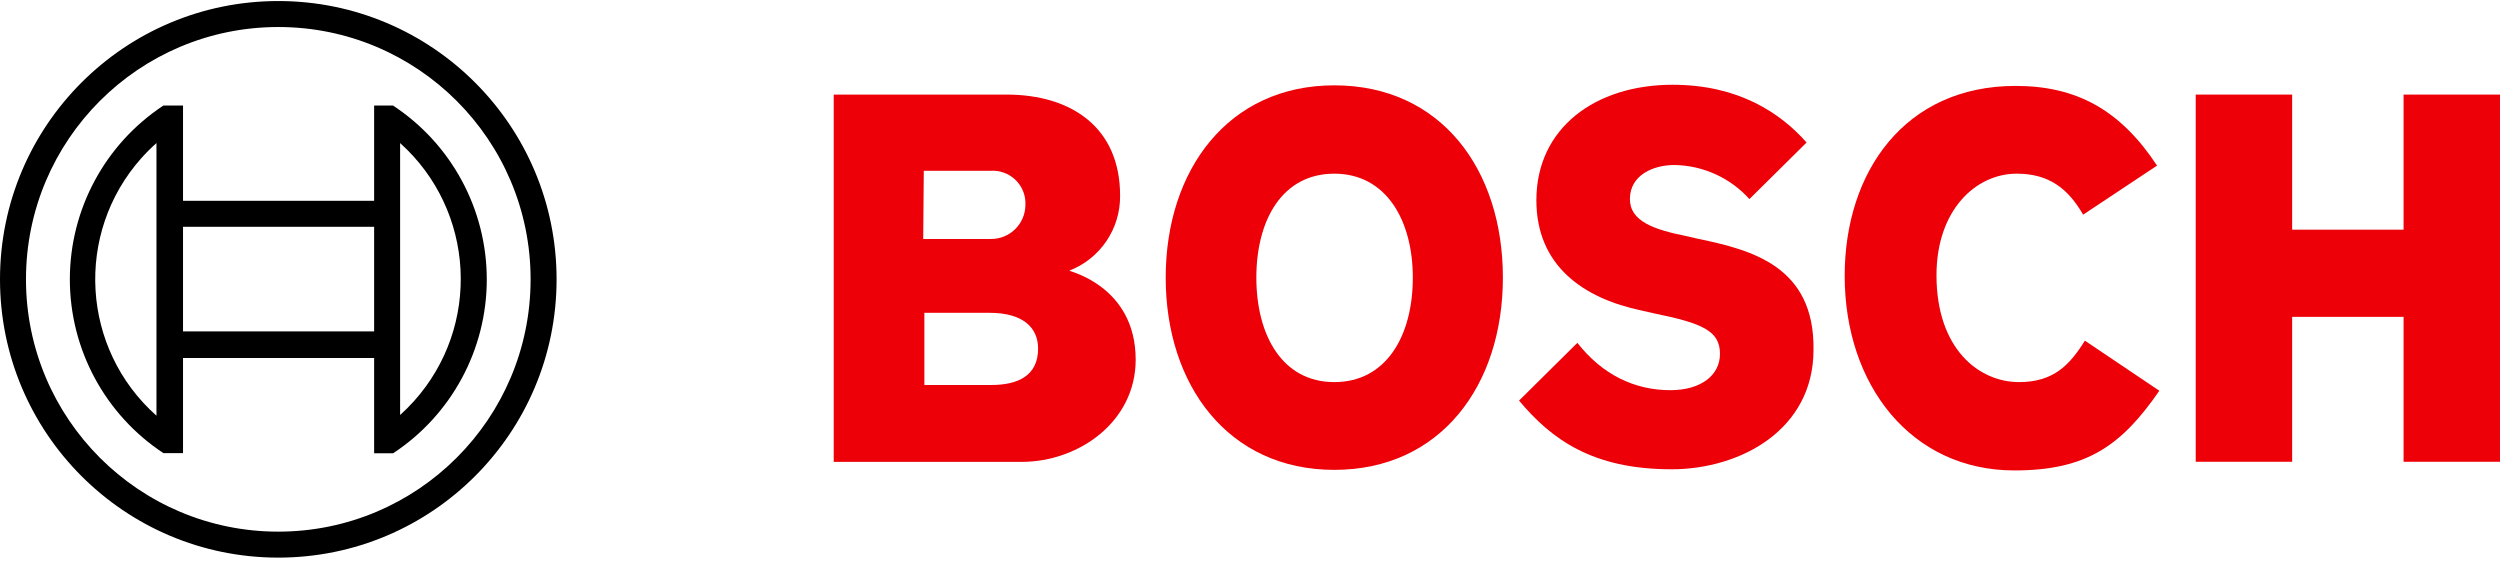
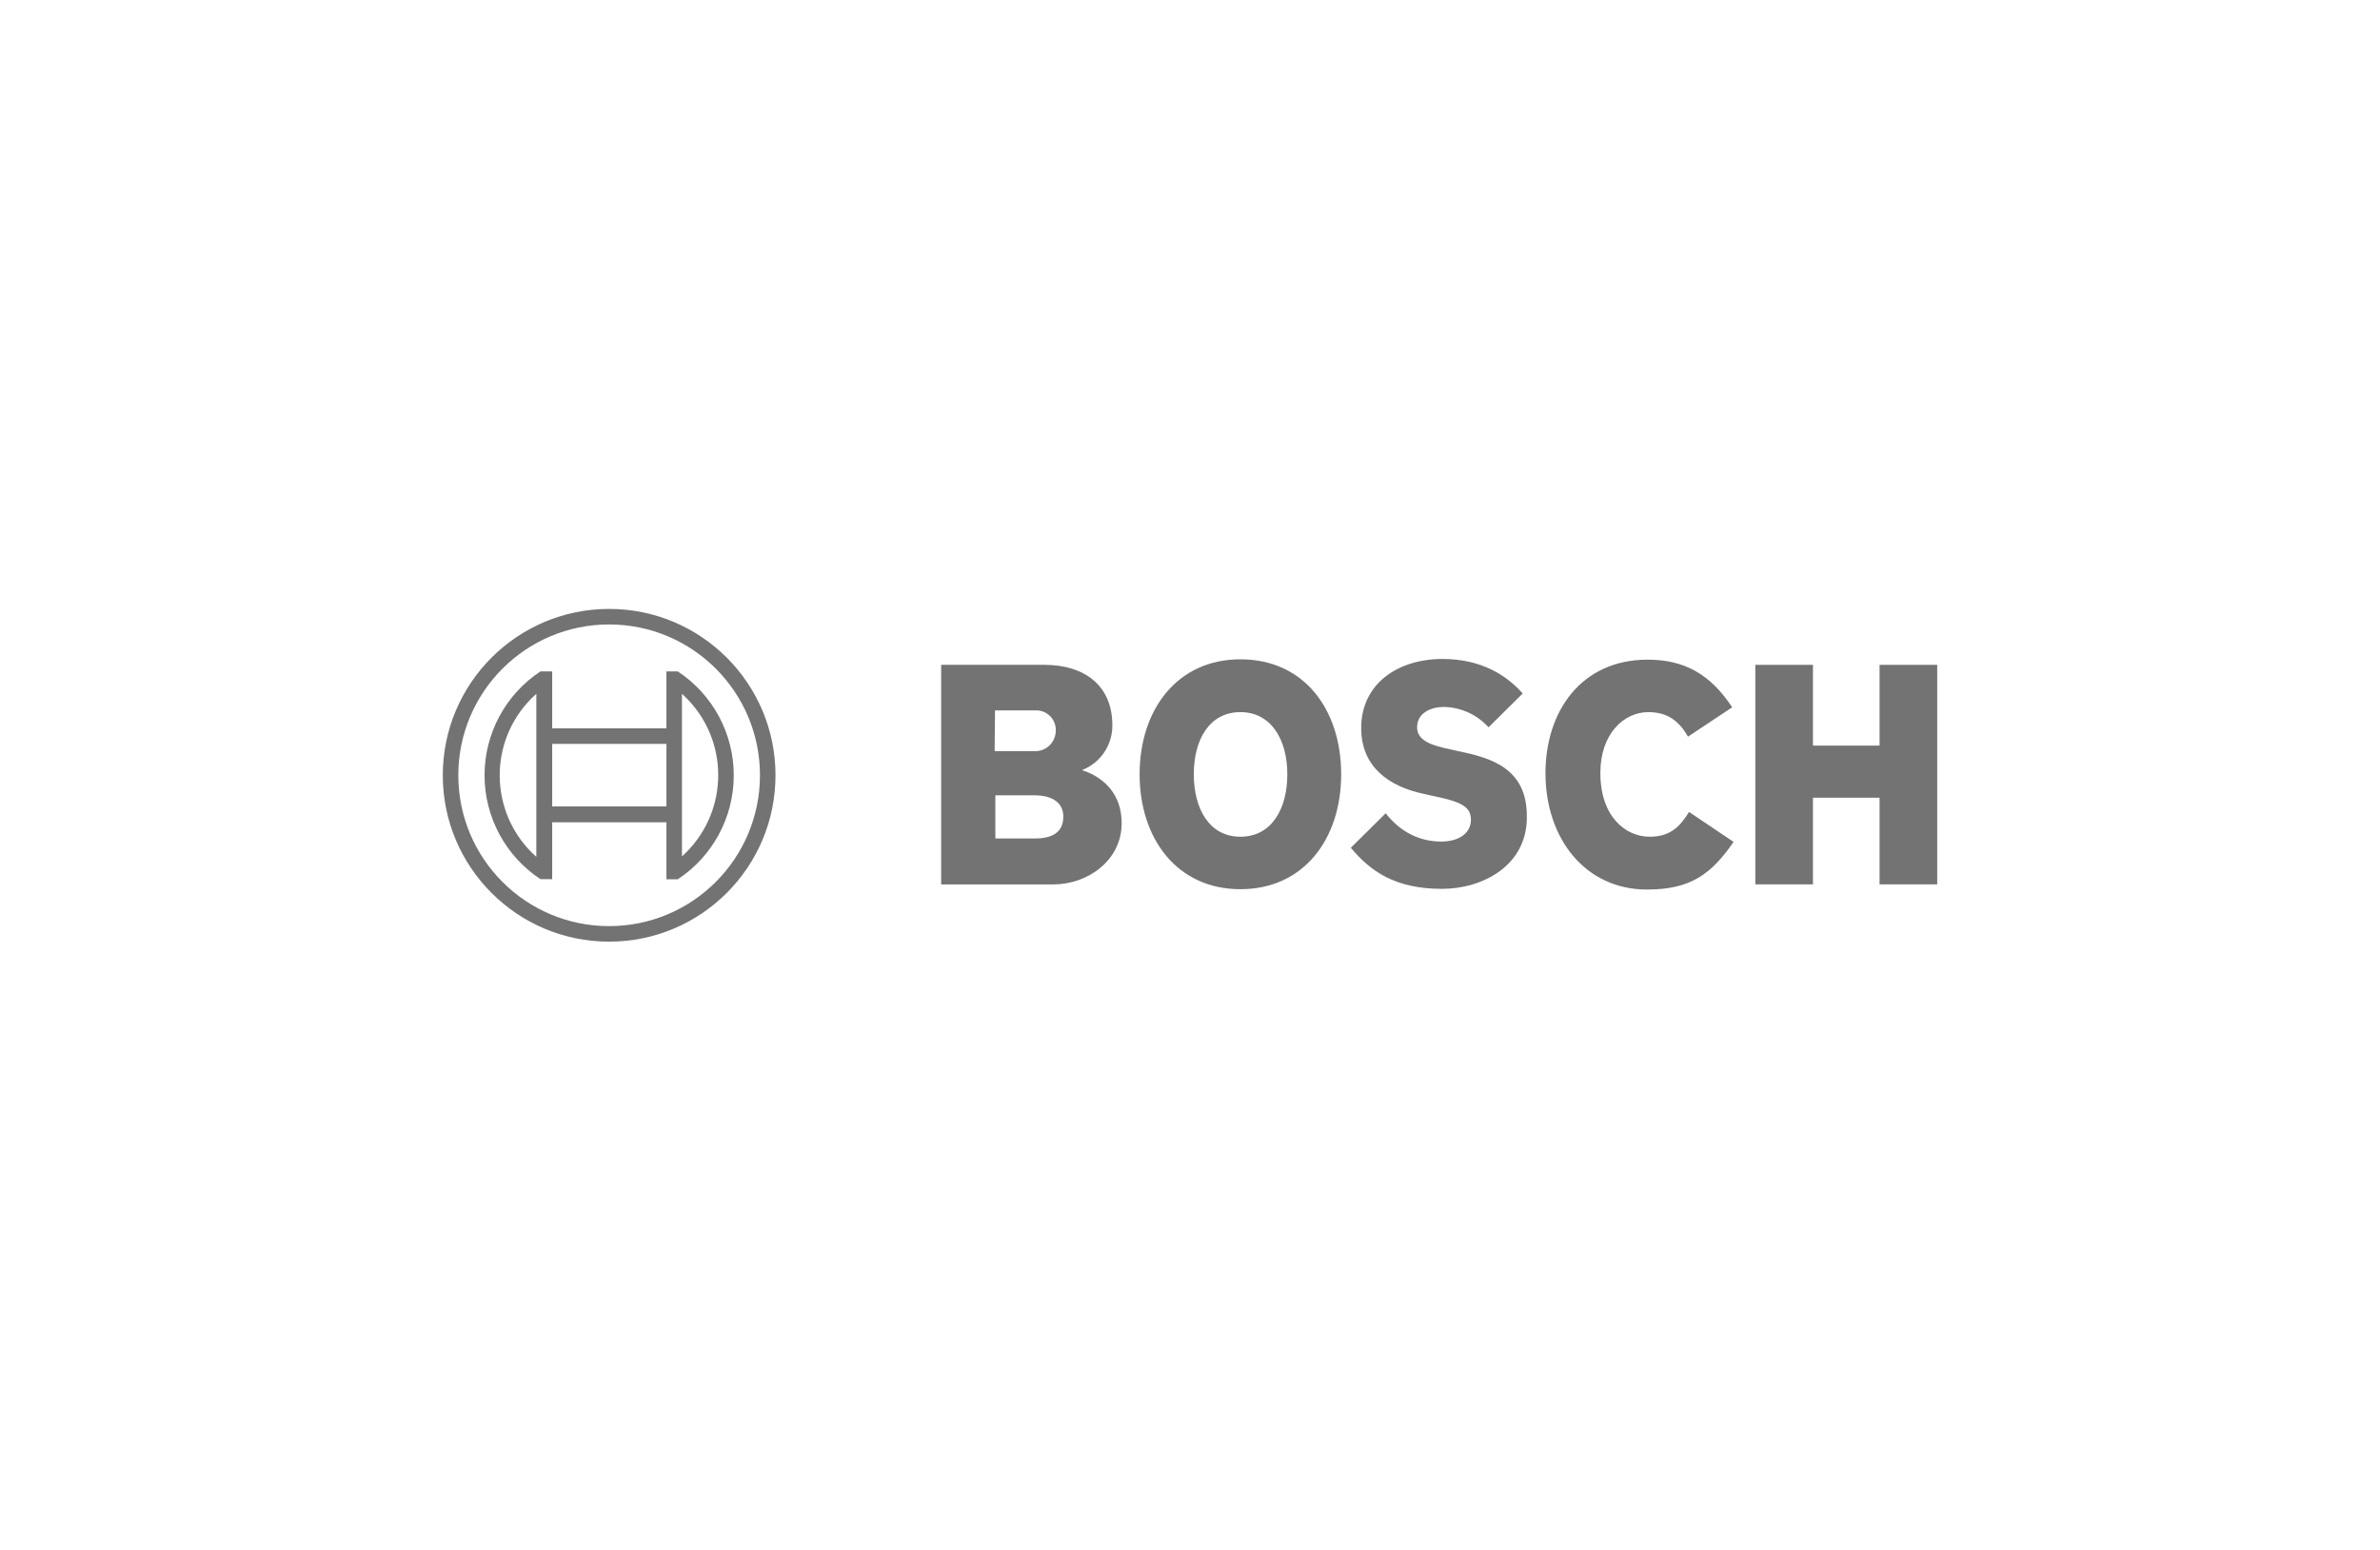
- <svg xmlns="http://www.w3.org/2000/svg" width="433" height="97" viewBox="0 0 433 97">
-   <g>
+ <svg xmlns="http://www.w3.org/2000/svg" width="172" height="112" viewBox="0 0 172 112">
+   <svg width="108.0" height="24.086" viewBox="0.0 0.0 433.0 96.567" color="#737373" fill="#737373" x="32.0" y="43.957" overflow="visible">
    <g>
-       <path d="M185.2,46.88a13.77,13.77,0,0,0,8.8-13c0-11.7-8.3-17.5-19.7-17.5H144.4V80h32.5c10,0,19.8-7,19.8-17.7C196.7,49.58,185.2,47,185.2,46.88ZM160,29.58h11.6a5.66,5.66,0,0,1,6,5.31q0,.34,0,.69a5.93,5.93,0,0,1-6,5.81H159.9Zm11.7,37.1H160.1V54.18h11.3c5.7,0,8.4,2.5,8.4,6.2C179.8,65,176.4,66.68,171.7,66.68Z" style="fill: #ed0007;fill-rule: evenodd" />
-       <path d="M231.1,14.78c-18.4,0-29.2,14.7-29.2,33.3s10.8,33.3,29.2,33.3,29.2-14.6,29.2-33.3S249.6,14.78,231.1,14.78Zm0,51.4c-9,0-13.5-8.1-13.5-18.1s4.5-18,13.5-18,13.6,8.1,13.6,18C244.7,58.18,240.1,66.18,231.1,66.18Z" style="fill: #ed0007;fill-rule: evenodd" />
-       <path d="M294.2,41.38l-2.2-.5c-5.4-1.1-9.7-2.5-9.7-6.4,0-4.2,4.1-5.9,7.7-5.9a17.86,17.86,0,0,1,13,5.9l9.9-9.8c-4.5-5.1-11.8-10-23.2-10-13.4,0-23.6,7.5-23.6,20,0,11.4,8.2,17,18.2,19.1l2.2.5c8.3,1.7,11.4,3,11.4,7,0,3.8-3.4,6.3-8.6,6.3-6.2,0-11.8-2.7-16.1-8.2l-10.1,10c5.6,6.7,12.7,11.9,26.4,11.9,11.9,0,24.6-6.8,24.6-20.7C314.3,46.08,303.3,43.28,294.2,41.38Z" style="fill: #ed0007;fill-rule: evenodd" />
-       <path d="M349.7,66.18c-7,0-14.3-5.8-14.3-18.5,0-11.3,6.8-17.6,13.9-17.6,5.6,0,8.9,2.6,11.5,7.1l12.8-8.5c-6.4-9.7-14-13.8-24.5-13.8-19.2,0-29.6,14.9-29.6,32.9,0,18.9,11.5,33.7,29.4,33.7,12.6,0,18.6-4.4,25.1-13.8L361.1,59C358.5,63.18,355.7,66.18,349.7,66.18Z" style="fill: #ed0007;fill-rule: evenodd" />
-       <polygon points="416.3 16.38 416.3 39.78 397 39.78 397 16.38 380.3 16.38 380.3 79.98 397 79.98 397 54.88 416.3 54.88 416.3 79.98 433 79.98 433 16.38 416.3 16.38" style="fill: #ed0007;fill-rule: evenodd" />
+       <g>
+         <path d="M185.2,46.88a13.77,13.77,0,0,0,8.8-13c0-11.7-8.3-17.5-19.7-17.5H144.4V80h32.5c10,0,19.8-7,19.8-17.7C196.7,49.58,185.2,47,185.2,46.88ZM160,29.58h11.6a5.66,5.66,0,0,1,6,5.31q0,.34,0,.69a5.93,5.93,0,0,1-6,5.81H159.9Zm11.7,37.1H160.1V54.18h11.3c5.7,0,8.4,2.5,8.4,6.2C179.8,65,176.4,66.68,171.7,66.68Z" style="fill: #737373;fill-rule: evenodd" />
+         <path d="M231.1,14.78c-18.4,0-29.2,14.7-29.2,33.3s10.8,33.3,29.2,33.3,29.2-14.6,29.2-33.3S249.6,14.78,231.1,14.78Zm0,51.4c-9,0-13.5-8.1-13.5-18.1s4.5-18,13.5-18,13.6,8.1,13.6,18C244.7,58.18,240.1,66.18,231.1,66.18Z" style="fill: #737373;fill-rule: evenodd" />
+         <path d="M294.2,41.38l-2.2-.5c-5.4-1.1-9.7-2.5-9.7-6.4,0-4.2,4.1-5.9,7.7-5.9a17.86,17.86,0,0,1,13,5.9l9.9-9.8c-4.5-5.1-11.8-10-23.2-10-13.4,0-23.6,7.5-23.6,20,0,11.4,8.2,17,18.2,19.1l2.2.5c8.3,1.7,11.4,3,11.4,7,0,3.8-3.4,6.3-8.6,6.3-6.2,0-11.8-2.7-16.1-8.2l-10.1,10c5.6,6.7,12.7,11.9,26.4,11.9,11.9,0,24.6-6.8,24.6-20.7C314.3,46.08,303.3,43.28,294.2,41.38Z" style="fill: #737373;fill-rule: evenodd" />
+         <path d="M349.7,66.18c-7,0-14.3-5.8-14.3-18.5,0-11.3,6.8-17.6,13.9-17.6,5.6,0,8.9,2.6,11.5,7.1l12.8-8.5c-6.4-9.7-14-13.8-24.5-13.8-19.2,0-29.6,14.9-29.6,32.9,0,18.9,11.5,33.7,29.4,33.7,12.6,0,18.6-4.4,25.1-13.8L361.1,59C358.5,63.18,355.7,66.18,349.7,66.18Z" style="fill: #737373;fill-rule: evenodd" />
+         <polygon points="416.3 16.38 416.3 39.78 397 39.78 397 16.38 380.3 16.38 380.3 79.98 397 79.98 397 54.88 416.3 54.88 416.3 79.98 433 79.98 433 16.38 416.3 16.38" style="fill: #737373;fill-rule: evenodd" />
+       </g>
+       <g>
+         <path d="M48.2.18a48.2,48.2,0,1,0,48.2,48.2A48.2,48.2,0,0,0,48.2.18Zm0,91.9a43.7,43.7,0,1,1,43.7-43.7,43.71,43.71,0,0,1-43.7,43.7Z" />
+         <path d="M68.1,18.28H64.8v16.5H31.7V18.28H28.3a36.06,36.06,0,0,0,0,60.2h3.4V62H64.8v16.5h3.3a36.05,36.05,0,0,0,0-60.2ZM27.1,72A31.59,31.59,0,0,1,24.47,27.4a32.51,32.51,0,0,1,2.63-2.62Zm37.7-14.6H31.7V39.28H64.8Zm4.5,14.5v-10h0V34.78h0v-10a31.65,31.65,0,0,1,2.39,44.71A33.68,33.68,0,0,1,69.3,71.88Z" />
+       </g>
    </g>
-     <g>
-       <path d="M48.2.18a48.2,48.2,0,1,0,48.2,48.2A48.2,48.2,0,0,0,48.2.18Zm0,91.9a43.7,43.7,0,1,1,43.7-43.7,43.71,43.71,0,0,1-43.7,43.7Z" />
-       <path d="M68.1,18.28H64.8v16.5H31.7V18.28H28.3a36.06,36.06,0,0,0,0,60.2h3.4V62H64.8v16.5h3.3a36.05,36.05,0,0,0,0-60.2ZM27.1,72A31.59,31.59,0,0,1,24.47,27.4a32.51,32.51,0,0,1,2.63-2.62Zm37.7-14.6H31.7V39.28H64.8Zm4.5,14.5v-10h0V34.78h0v-10a31.65,31.65,0,0,1,2.39,44.71A33.68,33.68,0,0,1,69.3,71.88Z" />
-     </g>
-   </g>
+   </svg>
</svg>
